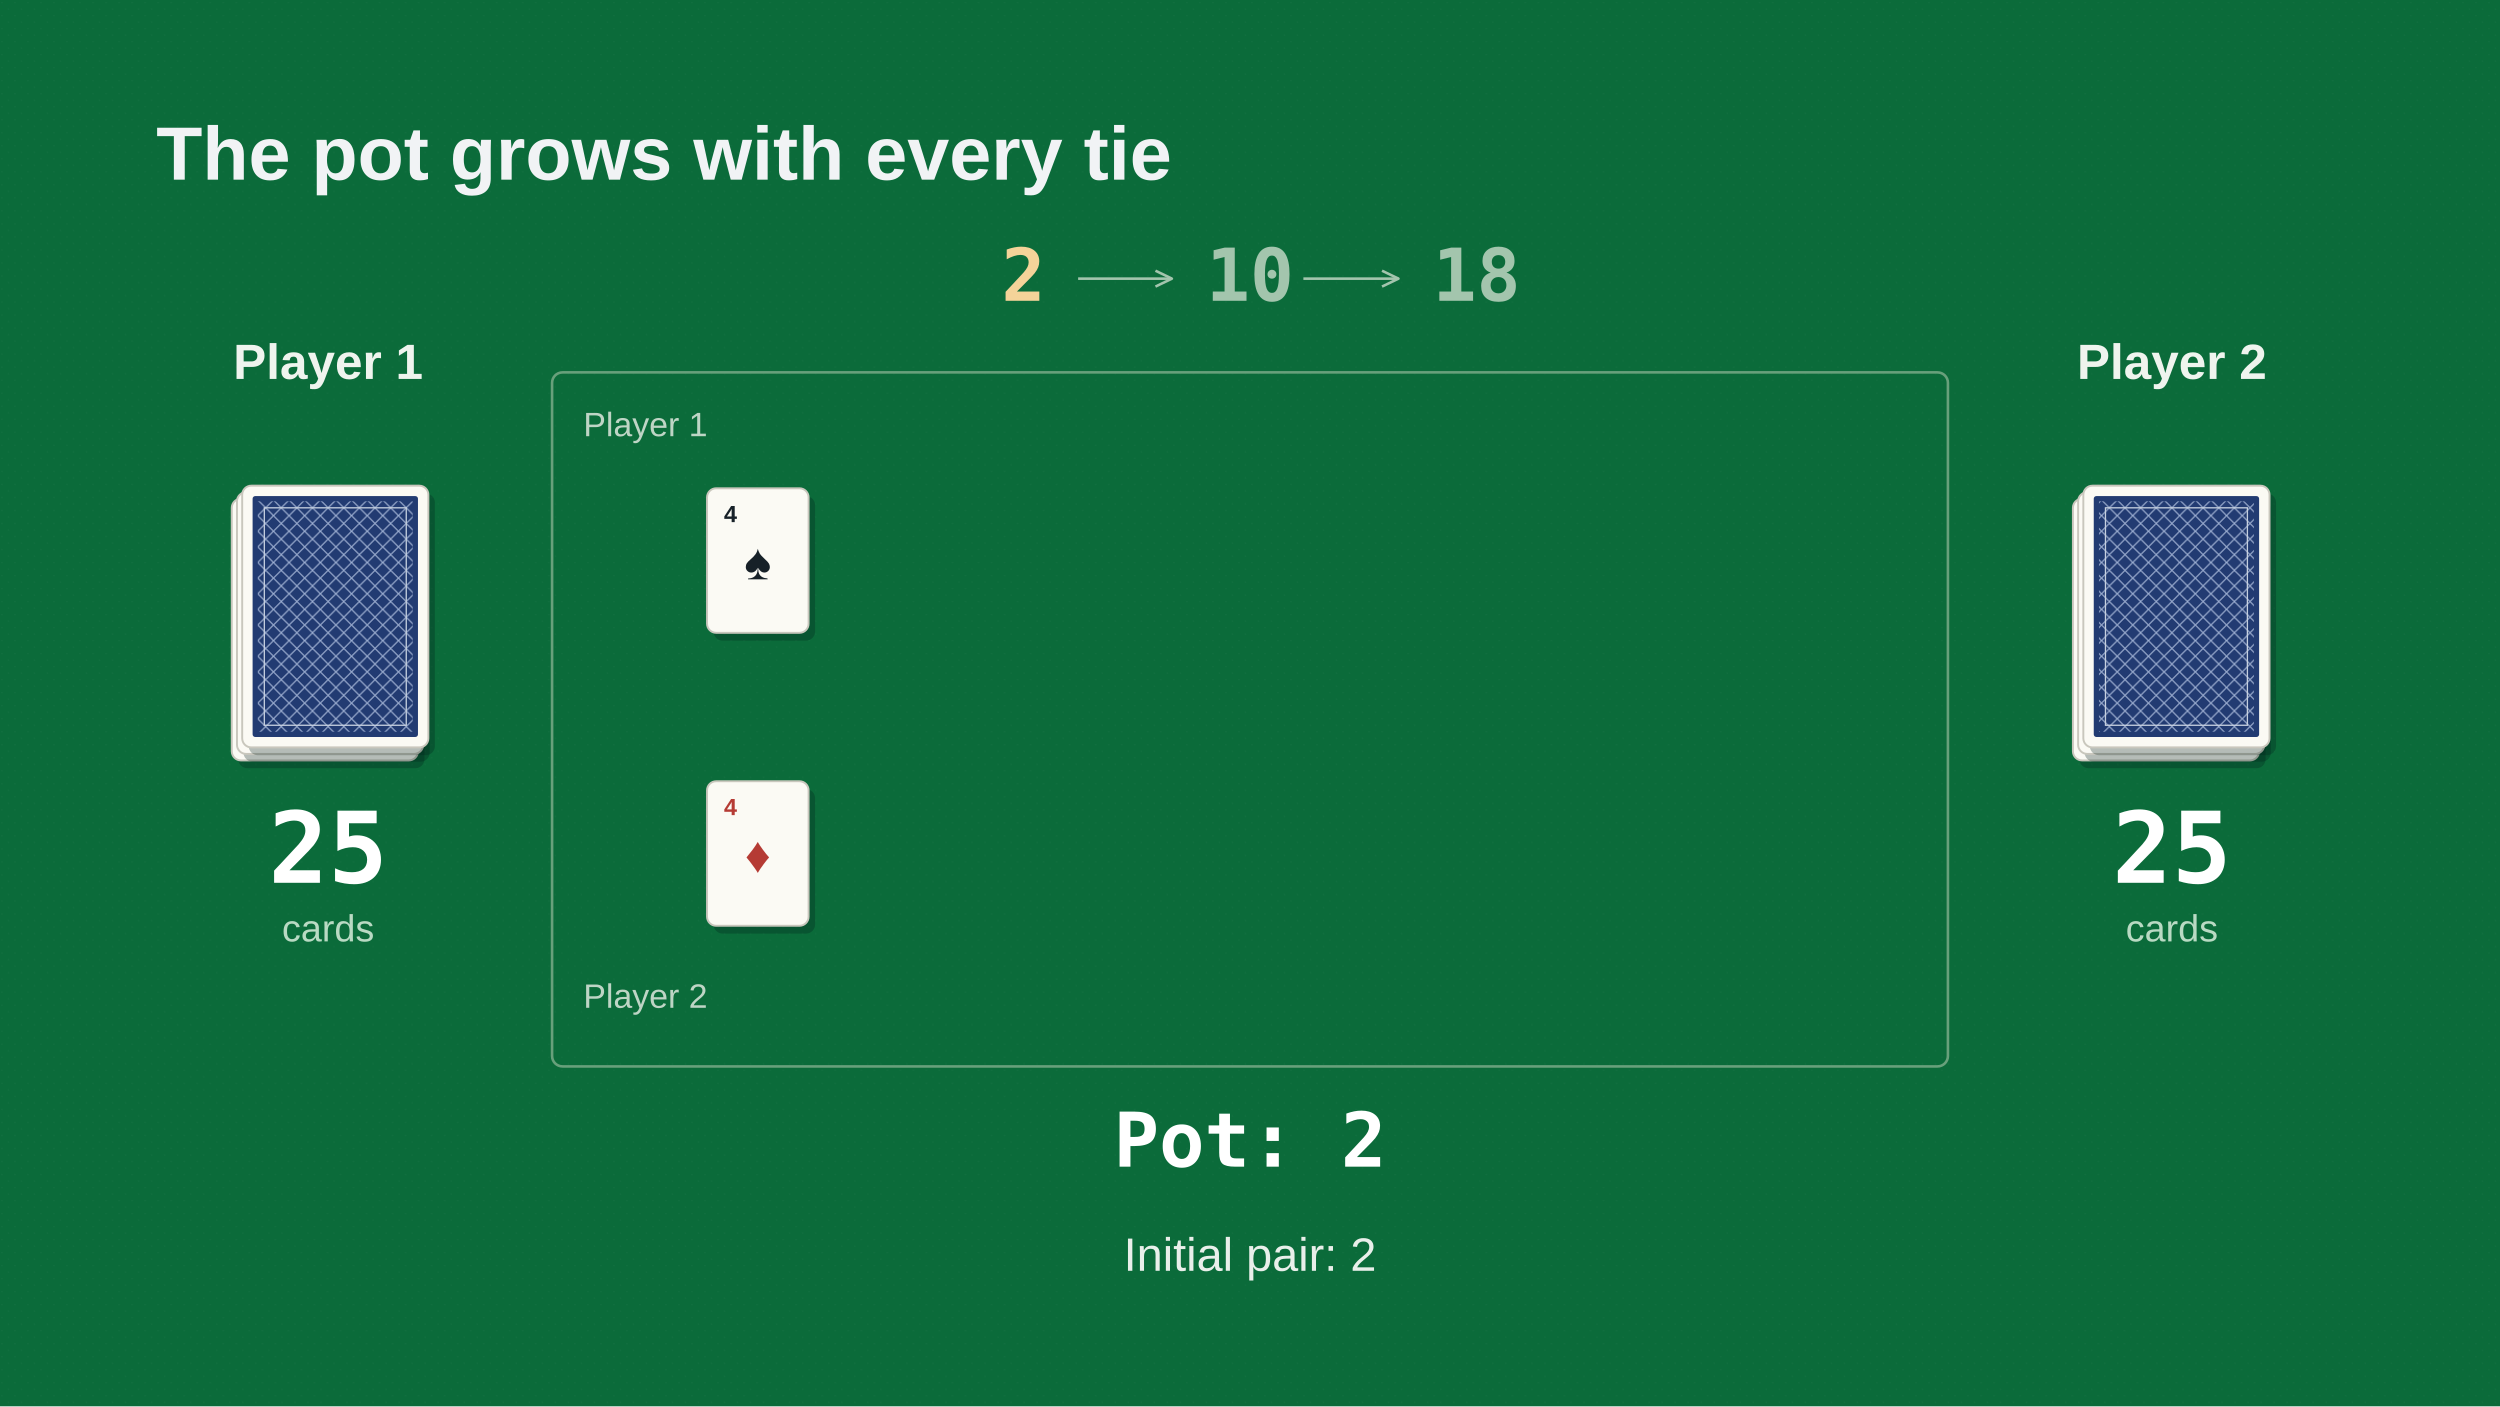
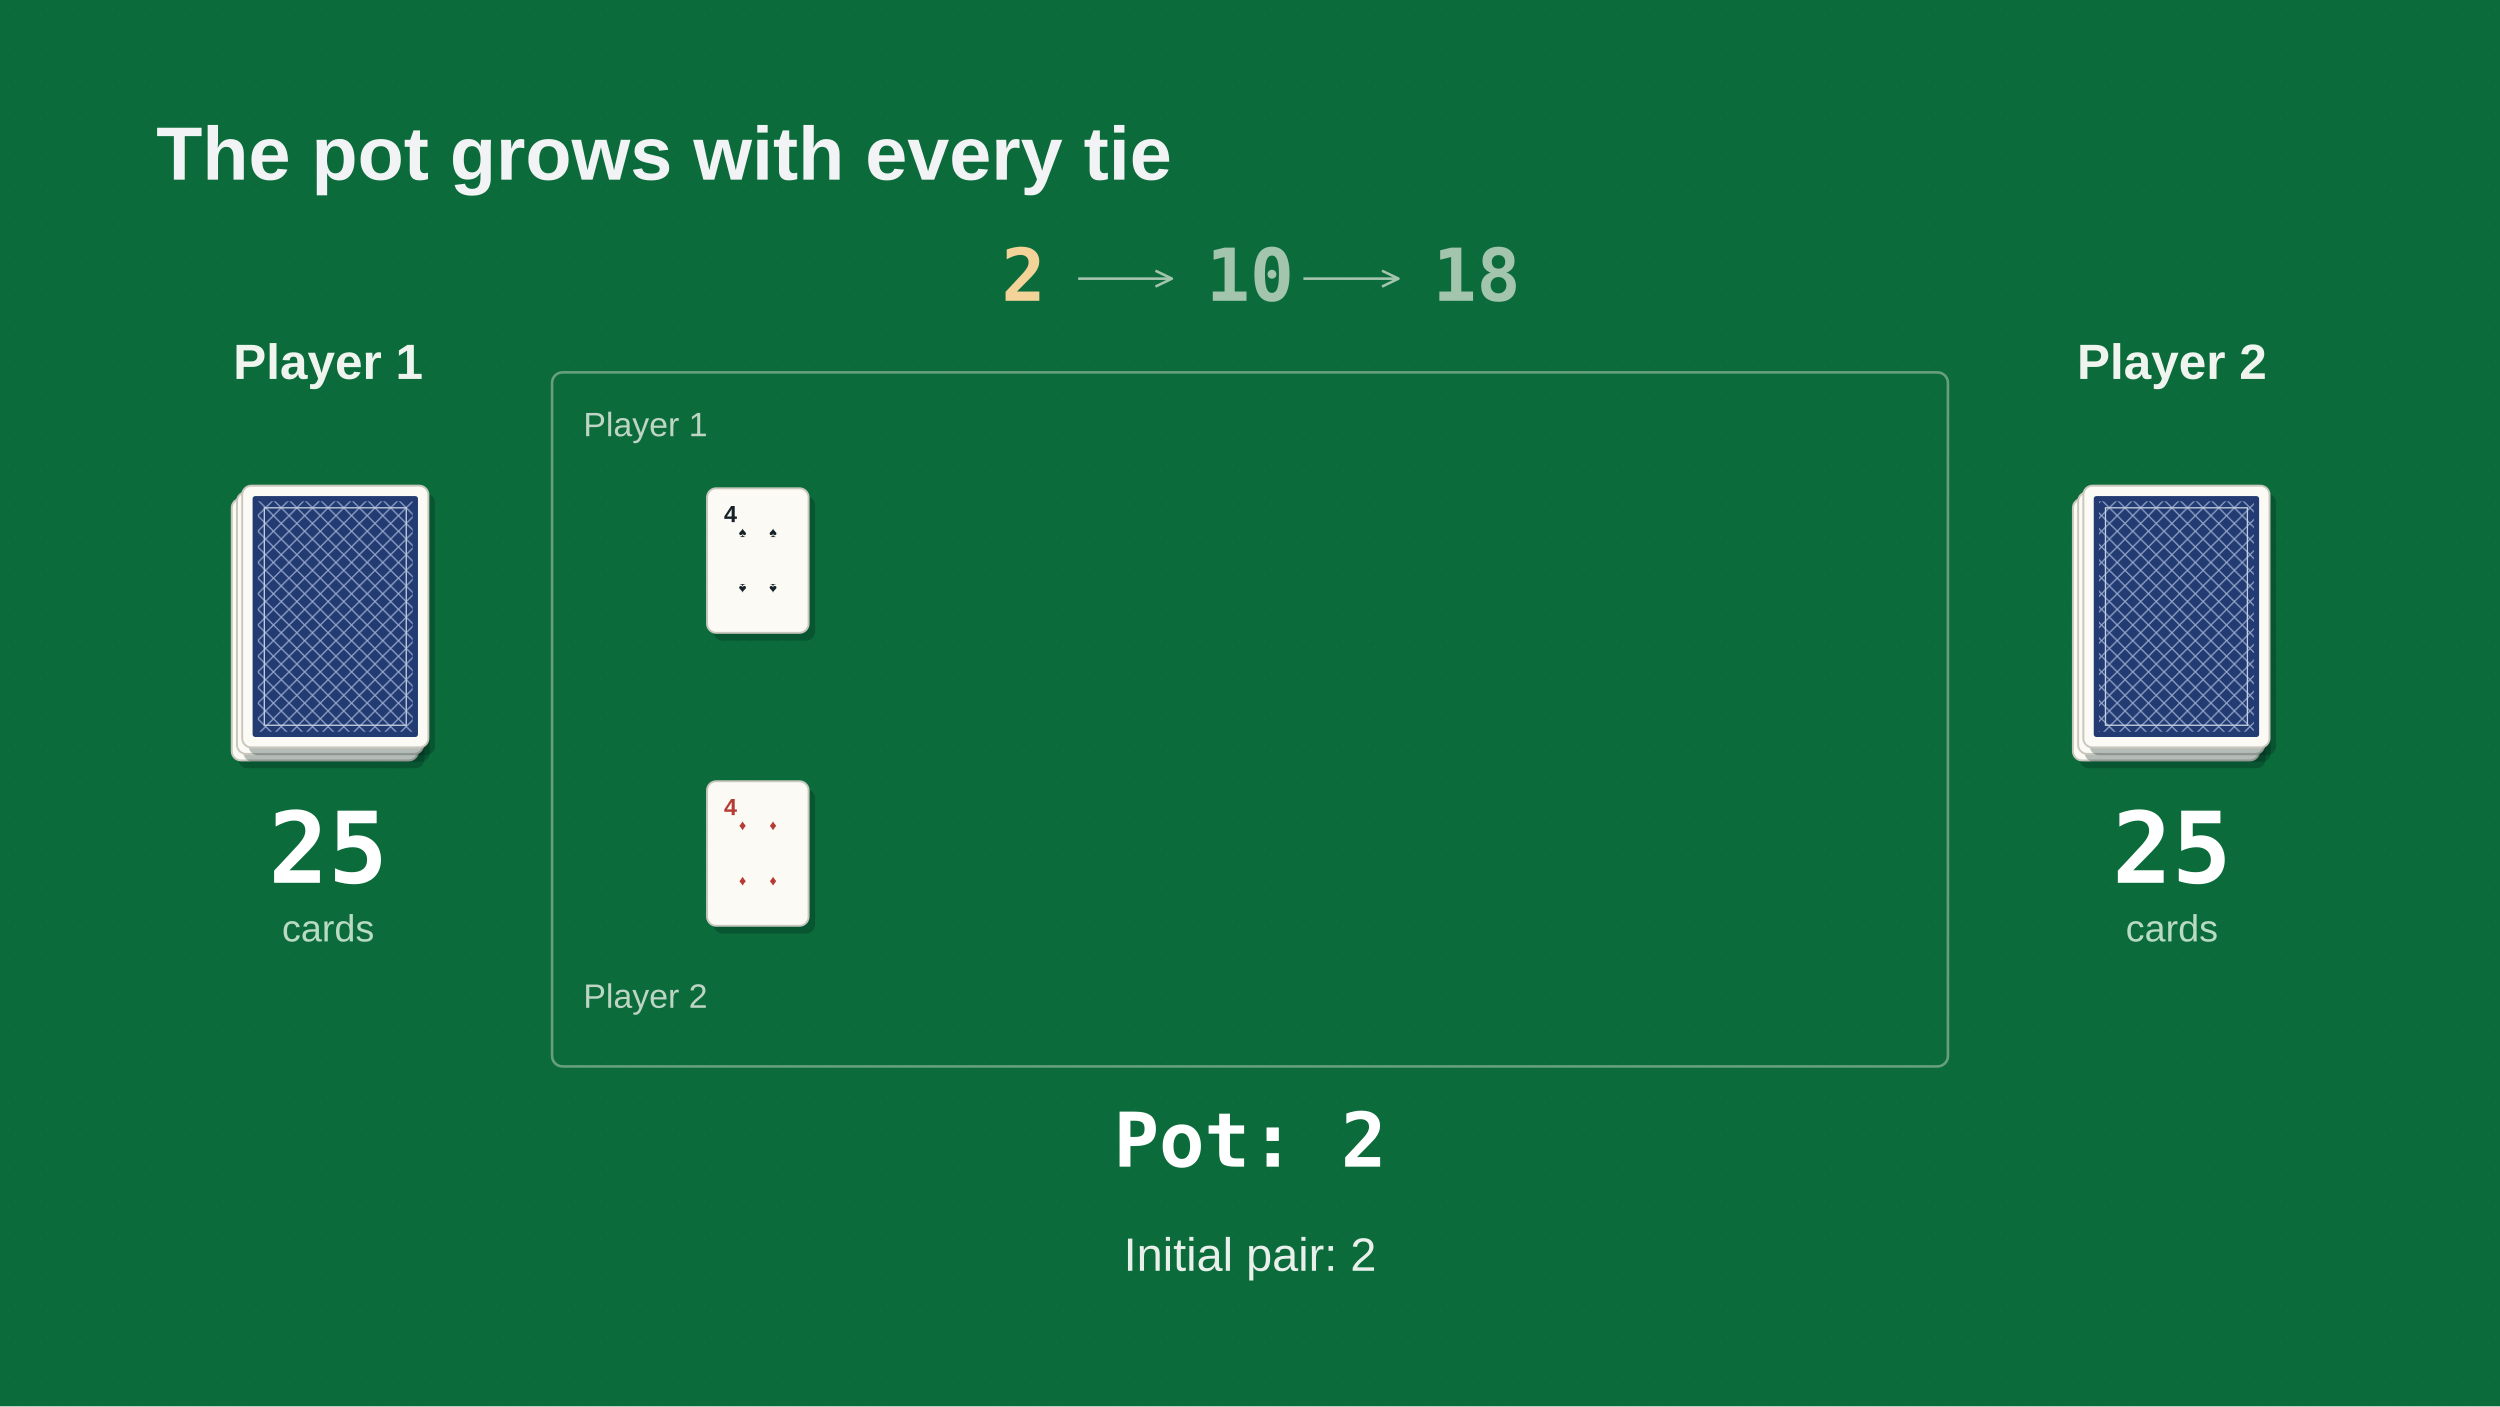
<svg xmlns="http://www.w3.org/2000/svg" width="1920" height="1080" viewBox="0 0 1920 1080" role="img">
  <defs>
    <pattern id="back" width="12" height="12" patternUnits="userSpaceOnUse">
      <path d="M0 6L6 0L12 6L6 12Z" fill="none" stroke="#8fa1c5" stroke-width="1" />
    </pattern>
    <pattern id="felt" width="10" height="10" patternUnits="userSpaceOnUse">
      <path d="M1 2h1M6 7h1" stroke="#ffffff" stroke-opacity=".035" />
    </pattern>
  </defs>
  <rect x="0.00" y="0.00" width="1920.00" height="1080.00" rx="0" fill="#0b6b3a" />
  <rect x="0.00" y="0.00" width="1920.00" height="1080.00" rx="0" fill="url(#felt)" />
  <text x="120.00" y="138.00" font-family="Liberation Sans" font-size="58" font-weight="700" fill="#f1f3f5" text-anchor="start" opacity="1" xml:space="preserve">The pot grows with every tie</text>
  <text x="252.00" y="291.00" font-family="Liberation Sans" font-size="38" font-weight="700" fill="#eff4ee" text-anchor="middle" opacity="1" xml:space="preserve">Player 1</text>
  <text x="1668.00" y="291.00" font-family="Liberation Sans" font-size="38" font-weight="700" fill="#eff4ee" text-anchor="middle" opacity="1" xml:space="preserve">Player 2</text>
  <g opacity="1">
    <rect x="183.00" y="389.00" width="143.00" height="201.00" rx="7" fill="#001e18" opacity="0.28" />
    <rect x="178.00" y="383.00" width="143.00" height="201.00" rx="7" fill="#fbfaf4" stroke="#c9c7bd" stroke-width="1.5" />
    <rect x="186.00" y="391.00" width="127.00" height="185.00" rx="2" fill="#223b72" />
    <rect x="190.00" y="395.00" width="119.00" height="177.00" rx="0" fill="url(#back)" />
    <rect x="195.00" y="400.00" width="109.00" height="167.00" rx="0" fill="none" stroke="#c5cfdf" stroke-width="1" />
  </g>
  <g opacity="1">
    <rect x="187.00" y="384.00" width="143.00" height="201.00" rx="7" fill="#001e18" opacity="0.28" />
    <rect x="182.00" y="378.00" width="143.00" height="201.00" rx="7" fill="#fbfaf4" stroke="#c9c7bd" stroke-width="1.5" />
    <rect x="190.00" y="386.00" width="127.00" height="185.00" rx="2" fill="#223b72" />
    <rect x="194.00" y="390.00" width="119.00" height="177.00" rx="0" fill="url(#back)" />
    <rect x="199.00" y="395.00" width="109.00" height="167.00" rx="0" fill="none" stroke="#c5cfdf" stroke-width="1" />
  </g>
  <g opacity="1">
    <rect x="191.00" y="379.00" width="143.00" height="201.00" rx="7" fill="#001e18" opacity="0.28" />
    <rect x="186.00" y="373.00" width="143.00" height="201.00" rx="7" fill="#fbfaf4" stroke="#c9c7bd" stroke-width="1.5" />
    <rect x="194.00" y="381.00" width="127.00" height="185.00" rx="2" fill="#223b72" />
    <rect x="198.00" y="385.00" width="119.00" height="177.00" rx="0" fill="url(#back)" />
    <rect x="203.00" y="390.00" width="109.00" height="167.00" rx="0" fill="none" stroke="#c5cfdf" stroke-width="1" />
  </g>
  <g opacity="1">
    <rect x="1597.00" y="389.00" width="143.00" height="201.00" rx="7" fill="#001e18" opacity="0.28" />
    <rect x="1592.00" y="383.00" width="143.00" height="201.00" rx="7" fill="#fbfaf4" stroke="#c9c7bd" stroke-width="1.5" />
    <rect x="1600.00" y="391.00" width="127.00" height="185.00" rx="2" fill="#223b72" />
    <rect x="1604.00" y="395.00" width="119.00" height="177.00" rx="0" fill="url(#back)" />
    <rect x="1609.00" y="400.00" width="109.00" height="167.00" rx="0" fill="none" stroke="#c5cfdf" stroke-width="1" />
  </g>
  <g opacity="1">
    <rect x="1601.00" y="384.00" width="143.00" height="201.00" rx="7" fill="#001e18" opacity="0.28" />
    <rect x="1596.00" y="378.00" width="143.00" height="201.00" rx="7" fill="#fbfaf4" stroke="#c9c7bd" stroke-width="1.5" />
    <rect x="1604.00" y="386.00" width="127.00" height="185.00" rx="2" fill="#223b72" />
    <rect x="1608.00" y="390.00" width="119.00" height="177.00" rx="0" fill="url(#back)" />
    <rect x="1613.00" y="395.00" width="109.00" height="167.00" rx="0" fill="none" stroke="#c5cfdf" stroke-width="1" />
  </g>
  <g opacity="1">
    <rect x="1605.00" y="379.00" width="143.00" height="201.00" rx="7" fill="#001e18" opacity="0.28" />
    <rect x="1600.00" y="373.00" width="143.00" height="201.00" rx="7" fill="#fbfaf4" stroke="#c9c7bd" stroke-width="1.5" />
    <rect x="1608.00" y="381.00" width="127.00" height="185.00" rx="2" fill="#223b72" />
    <rect x="1612.00" y="385.00" width="119.00" height="177.00" rx="0" fill="url(#back)" />
    <rect x="1617.00" y="390.00" width="109.00" height="167.00" rx="0" fill="none" stroke="#c5cfdf" stroke-width="1" />
  </g>
  <text x="252.00" y="678.00" font-family="DejaVu Sans Mono" font-size="76" font-weight="700" fill="#fff" text-anchor="middle" opacity="1" xml:space="preserve">25</text>
  <text x="1668.00" y="678.00" font-family="DejaVu Sans Mono" font-size="76" font-weight="700" fill="#fff" text-anchor="middle" opacity="1" xml:space="preserve">25</text>
  <text x="252.00" y="723.00" font-family="Liberation Sans" font-size="29" font-weight="400" fill="#b9dac3" text-anchor="middle" opacity="1" xml:space="preserve">cards</text>
  <text x="1668.00" y="723.00" font-family="Liberation Sans" font-size="29" font-weight="400" fill="#b9dac3" text-anchor="middle" opacity="1" xml:space="preserve">cards</text>
  <rect x="424.00" y="286.00" width="1072.00" height="533.00" rx="8" fill="none" stroke="#68a07b" stroke-width="2" />
  <text x="448.00" y="335.00" font-family="Liberation Sans" font-size="26" font-weight="400" fill="#bed5c5" text-anchor="start" opacity="1" xml:space="preserve">Player 1</text>
  <text x="448.00" y="774.00" font-family="Liberation Sans" font-size="26" font-weight="400" fill="#bed5c5" text-anchor="start" opacity="1" xml:space="preserve">Player 2</text>
  <g opacity="1">
    <rect x="548.00" y="381.00" width="78.00" height="111.00" rx="7" fill="#001e18" opacity="0.28" />
    <rect x="543.00" y="375.00" width="78.00" height="111.00" rx="7" fill="#fbfaf4" stroke="#c9c7bd" stroke-width="1.5" />
    <text x="556.00" y="401.00" font-family="Liberation Sans" font-size="18" font-weight="700" fill="#172128" text-anchor="start" opacity="1" xml:space="preserve">4</text>
-     <text x="582.00" y="444.93" font-family="Liberation Sans" font-size="39" font-weight="400" fill="#172128" text-anchor="middle" opacity="1" xml:space="preserve">♠</text>
+     <text x="570.30" y="412.46" font-family="Liberation Sans" font-size="11" font-weight="400" fill="#172128" text-anchor="middle" opacity="1" xml:space="preserve">♠</text>
+     <g transform="rotate(180 593.70 452.50)">
+       <text x="593.70" y="456.46" font-family="Liberation Sans" font-size="11" font-weight="400" fill="#172128" text-anchor="middle" opacity="1" xml:space="preserve">♠</text>
+     </g>
+     <text x="593.70" y="412.46" font-family="Liberation Sans" font-size="11" font-weight="400" fill="#172128" text-anchor="middle" opacity="1" xml:space="preserve">♠</text>
+     <g transform="rotate(180 570.30 452.50)">
+       <text x="570.30" y="456.46" font-family="Liberation Sans" font-size="11" font-weight="400" fill="#172128" text-anchor="middle" opacity="1" xml:space="preserve">♠</text>
+     </g>
  </g>
  <g opacity="1">
    <rect x="548.00" y="606.00" width="78.00" height="111.00" rx="7" fill="#001e18" opacity="0.28" />
    <rect x="543.00" y="600.00" width="78.00" height="111.00" rx="7" fill="#fbfaf4" stroke="#c9c7bd" stroke-width="1.5" />
    <text x="556.00" y="626.00" font-family="Liberation Sans" font-size="18" font-weight="700" fill="#b53b34" text-anchor="start" opacity="1" xml:space="preserve">4</text>
-     <text x="582.00" y="669.93" font-family="Liberation Sans" font-size="39" font-weight="400" fill="#b53b34" text-anchor="middle" opacity="1" xml:space="preserve">♦</text>
+     <text x="570.30" y="637.46" font-family="Liberation Sans" font-size="11" font-weight="400" fill="#b53b34" text-anchor="middle" opacity="1" xml:space="preserve">♦</text>
+     <g transform="rotate(180 593.70 677.50)">
+       <text x="593.70" y="681.46" font-family="Liberation Sans" font-size="11" font-weight="400" fill="#b53b34" text-anchor="middle" opacity="1" xml:space="preserve">♦</text>
+     </g>
+     <text x="593.70" y="637.46" font-family="Liberation Sans" font-size="11" font-weight="400" fill="#b53b34" text-anchor="middle" opacity="1" xml:space="preserve">♦</text>
+     <g transform="rotate(180 570.30 677.50)">
+       <text x="570.30" y="681.46" font-family="Liberation Sans" font-size="11" font-weight="400" fill="#b53b34" text-anchor="middle" opacity="1" xml:space="preserve">♦</text>
+     </g>
  </g>
  <text x="960.00" y="896.00" font-family="DejaVu Sans Mono" font-size="58" font-weight="700" fill="#fff" text-anchor="middle" opacity="1" xml:space="preserve">Pot: 2</text>
  <text x="960.00" y="976.00" font-family="Liberation Sans" font-size="36" font-weight="400" fill="#e9efea" text-anchor="middle" opacity="1" xml:space="preserve">Initial pair: 2</text>
  <text x="786.00" y="231.00" font-family="DejaVu Sans Mono" font-size="56" font-weight="700" fill="#f4d399" text-anchor="middle" opacity="1" xml:space="preserve">2</text>
  <text x="960.00" y="231.00" font-family="DejaVu Sans Mono" font-size="56" font-weight="700" fill="#a3c5ad" text-anchor="middle" opacity="1" xml:space="preserve">10</text>
  <text x="1134.00" y="231.00" font-family="DejaVu Sans Mono" font-size="56" font-weight="700" fill="#a3c5ad" text-anchor="middle" opacity="1" xml:space="preserve">18</text>
  <path d="M828.00 214.00L900.00 214.00" fill="none" stroke="#a3c5ad" stroke-width="2" />
  <path d="M887.394 220.09 L900 214 L887.394 207.91" stroke="#a3c5ad" stroke-width="2" fill="none" stroke-linejoin="round" />
  <path d="M1001.00 214.00L1074.00 214.00" fill="none" stroke="#a3c5ad" stroke-width="2" />
  <path d="M1061.394 220.09 L1074 214 L1061.394 207.91" stroke="#a3c5ad" stroke-width="2" fill="none" stroke-linejoin="round" />
</svg>
